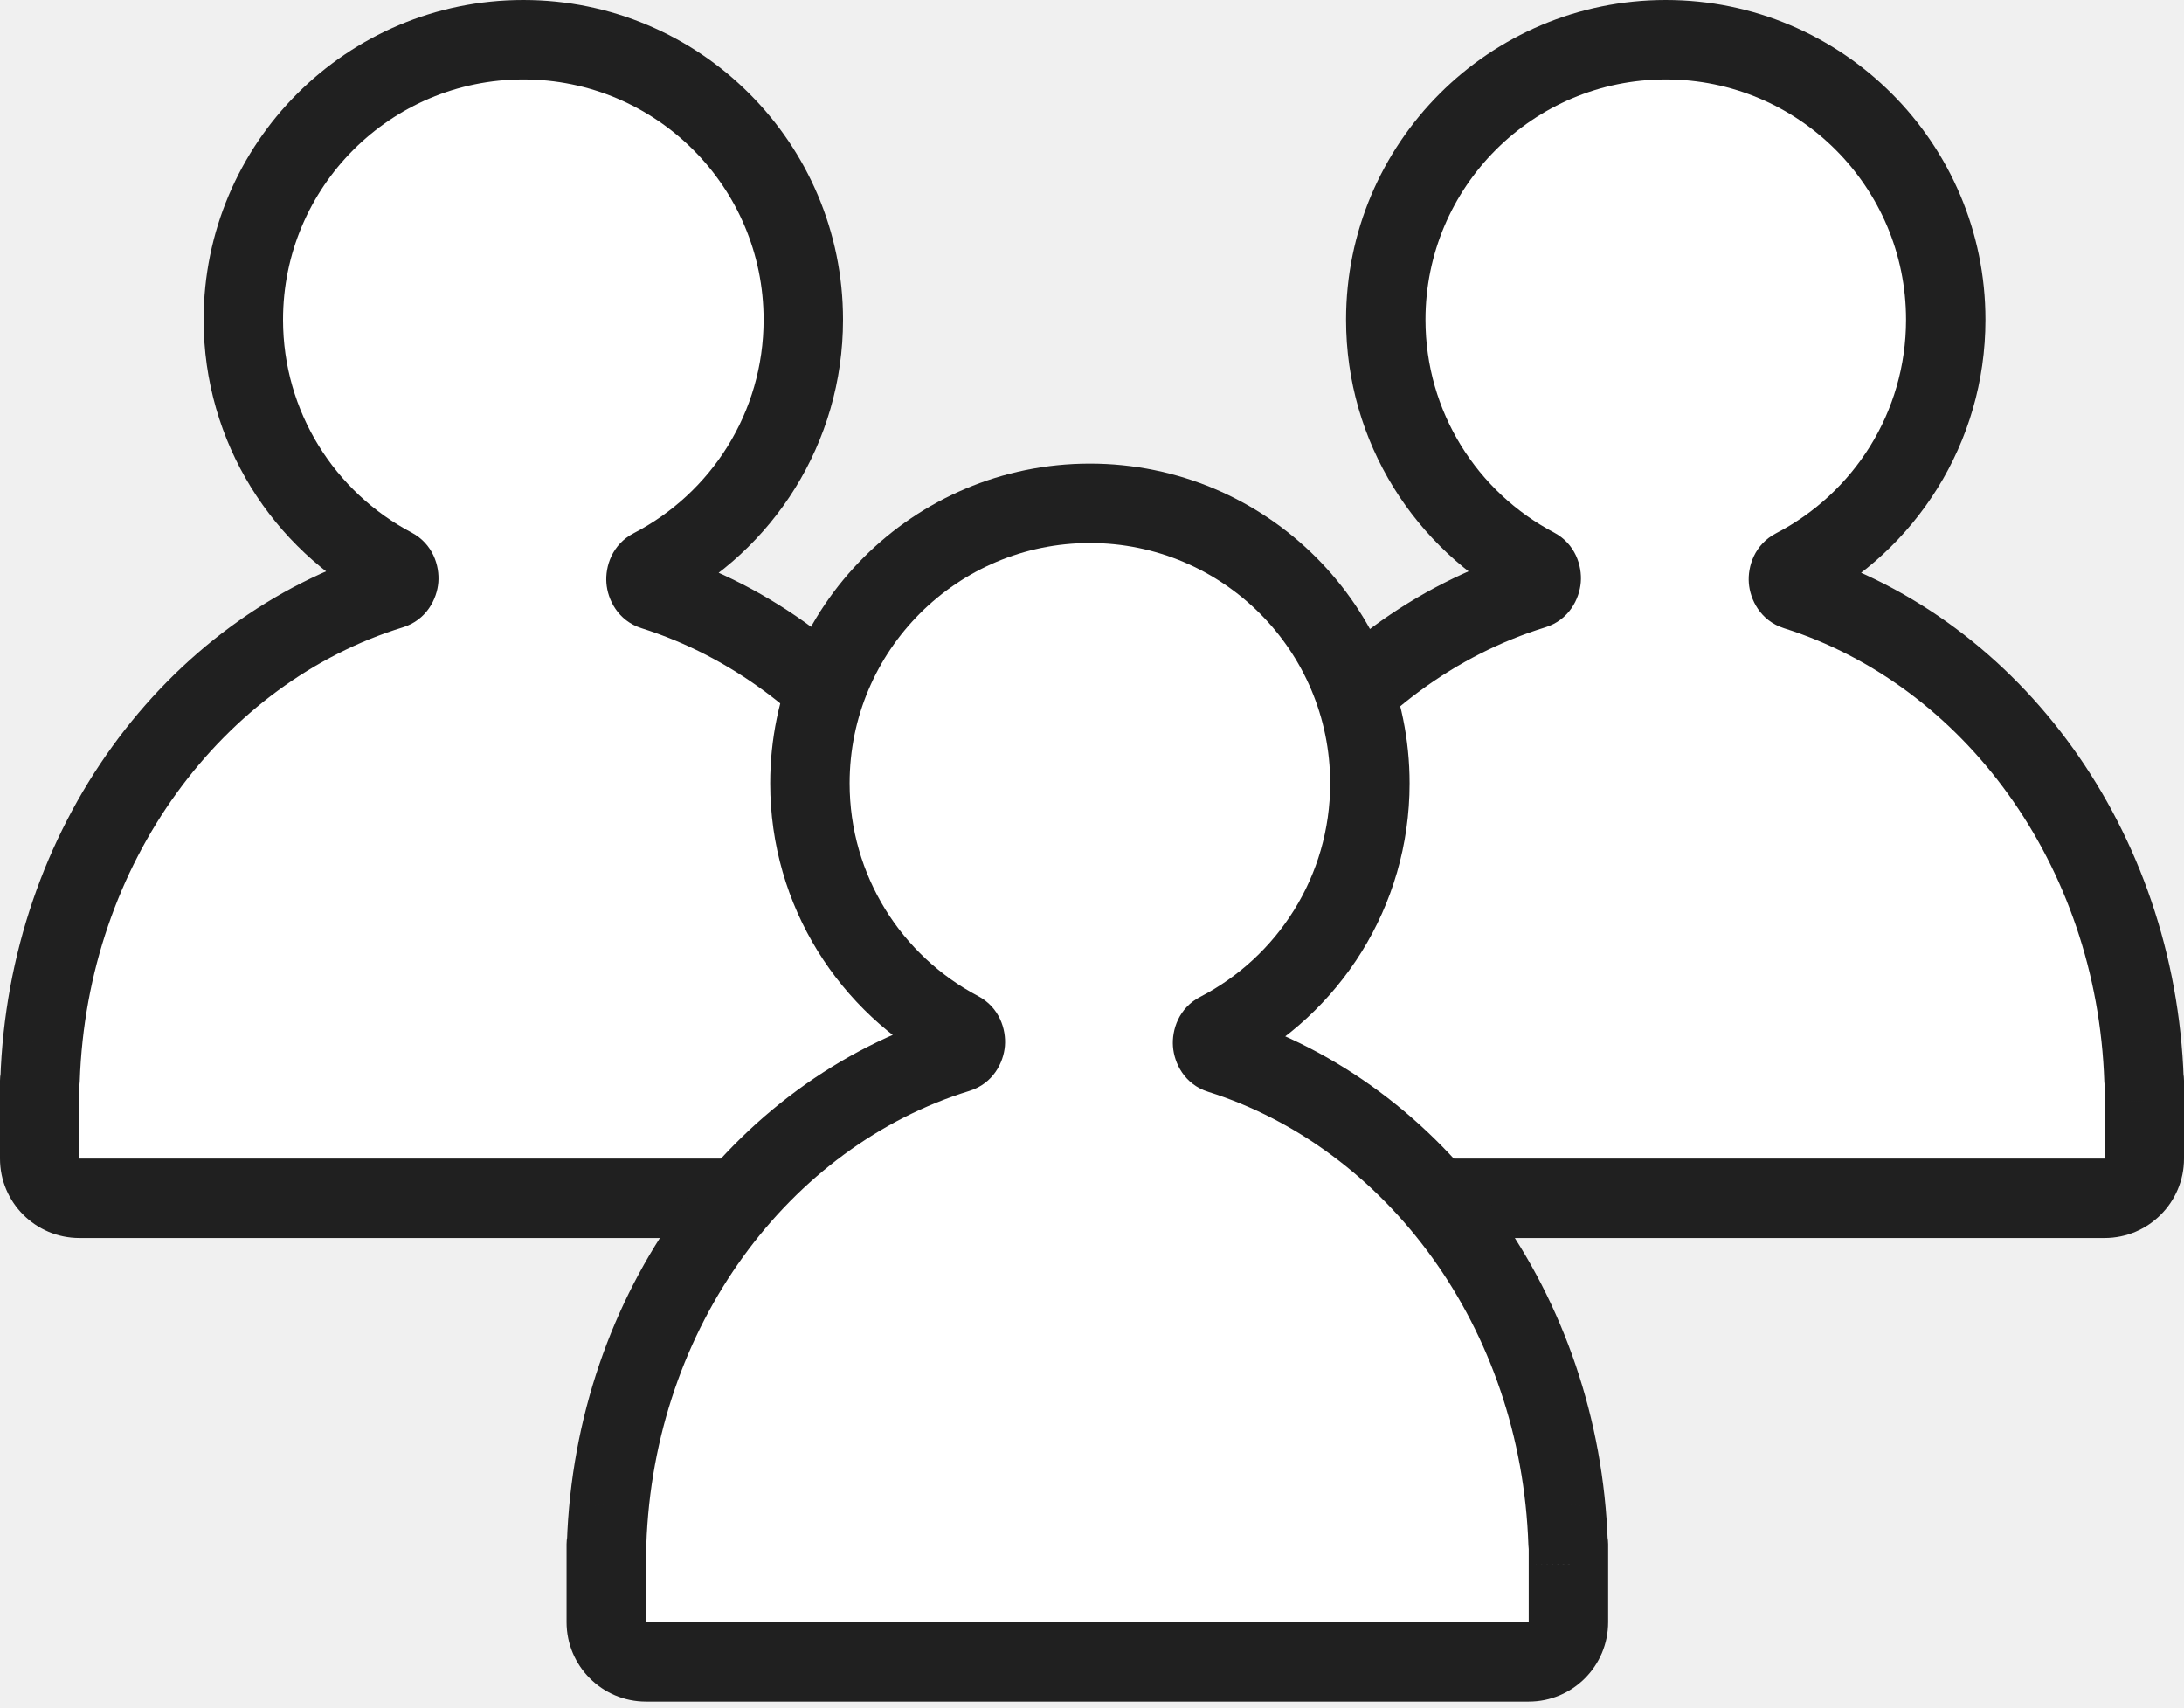
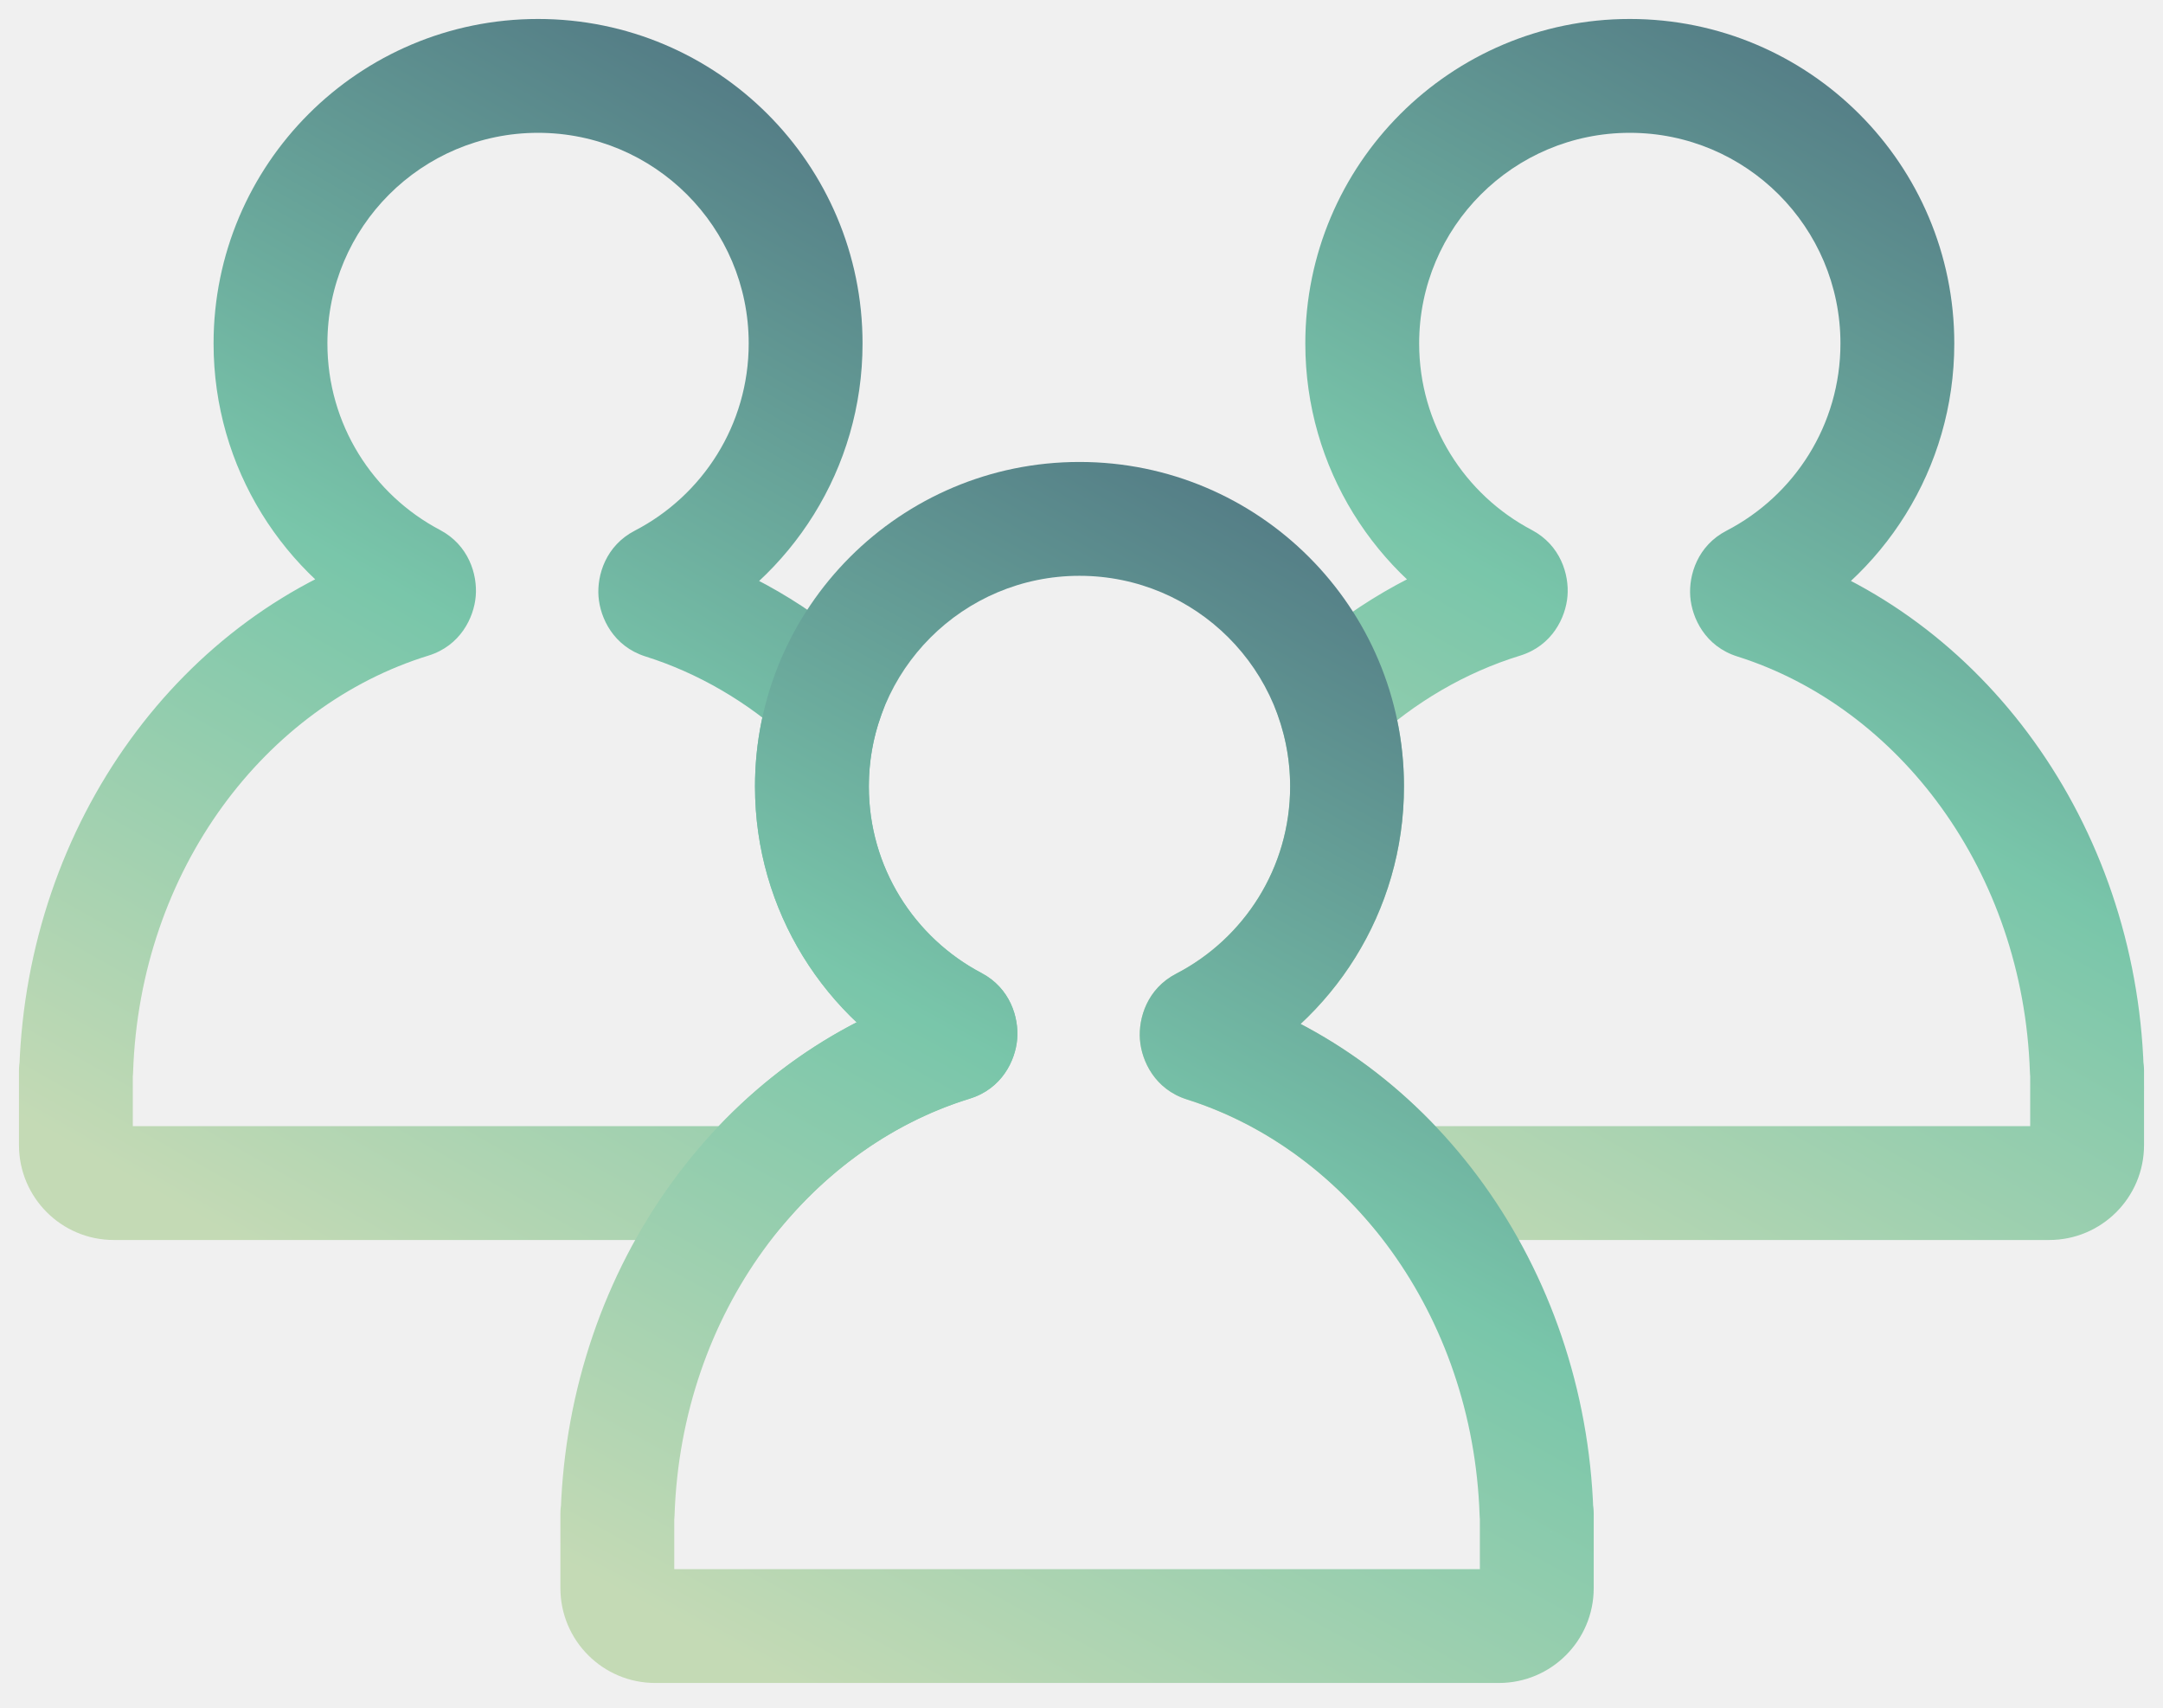
- <svg xmlns="http://www.w3.org/2000/svg" width="55" height="43" viewBox="0 0 55 43" fill="none">
-   <path fill-rule="evenodd" clip-rule="evenodd" d="M16.459 14.866C16.224 14.792 16.198 14.43 16.417 14.316C18.682 13.143 20.23 10.778 20.23 8.051C20.23 4.157 17.073 1 13.179 1C9.285 1 6.128 4.157 6.128 8.051C6.128 10.759 7.655 13.111 9.895 14.292C10.113 14.407 10.085 14.769 9.849 14.842C4.884 16.37 1.205 21.297 1.008 27.204C1.008 27.206 1.006 27.208 1.004 27.208C1.002 27.208 1 27.21 1 27.212V27.702V29.175C1 29.727 1.448 30.175 2 30.175H24.23C24.782 30.175 25.23 29.727 25.23 29.175V27.702V27.212C25.23 27.21 25.228 27.208 25.226 27.208C25.224 27.208 25.222 27.206 25.222 27.204C25.026 21.328 21.385 16.422 16.459 14.866Z" fill="white" />
-   <path d="M25.222 27.204L26.221 27.171L25.222 27.204ZM1.008 27.204L2.008 27.237L1.008 27.204ZM9.895 14.292L9.428 15.177L9.895 14.292ZM9.849 14.842L9.555 13.886L9.849 14.842ZM16.417 14.316L16.877 15.204L16.417 14.316ZM16.459 14.866L16.158 15.82L16.459 14.866ZM19.23 8.051C19.23 10.39 17.904 12.42 15.957 13.428L16.877 15.204C19.461 13.866 21.23 11.166 21.23 8.051H19.23ZM13.179 2C16.521 2 19.23 4.709 19.23 8.051H21.23C21.23 3.605 17.625 0 13.179 0V2ZM7.128 8.051C7.128 4.709 9.837 2 13.179 2V0C8.733 0 5.128 3.605 5.128 8.051H7.128ZM10.361 13.408C8.437 12.393 7.128 10.374 7.128 8.051H5.128C5.128 11.145 6.873 13.829 9.428 15.177L10.361 13.408ZM2.008 27.237C2.192 21.714 5.626 17.188 10.143 15.798L9.555 13.886C4.142 15.552 0.218 20.881 0.009 27.171L2.008 27.237ZM2 27.702V27.212H0V27.702H2ZM2 29.175V27.702H0V29.175H2ZM2 29.175H2H0C0 30.279 0.895 31.175 2 31.175V29.175ZM24.23 29.175H2V31.175H24.23V29.175ZM24.23 29.175V29.175V31.175C25.334 31.175 26.23 30.279 26.23 29.175H24.23ZM24.23 27.702V29.175H26.23V27.702H24.23ZM24.23 27.212V27.702H26.23V27.212H24.23ZM16.158 15.82C20.64 17.236 24.039 21.743 24.222 27.237L26.221 27.171C26.013 20.913 22.129 15.608 16.76 13.913L16.158 15.82ZM25.226 26.208C25.769 26.208 26.203 26.64 26.221 27.171L24.222 27.237C24.24 27.772 24.678 28.208 25.226 28.208V26.208ZM26.23 27.212C26.23 26.657 25.78 26.208 25.226 26.208V28.208C24.676 28.208 24.23 27.762 24.23 27.212H26.23ZM0.009 27.171C0.027 26.64 0.461 26.208 1.004 26.208V28.208C1.552 28.208 1.99 27.772 2.008 27.237L0.009 27.171ZM9.428 15.177C9.104 15.005 9.03 14.689 9.045 14.502C9.061 14.313 9.189 13.999 9.555 13.886L10.143 15.798C10.744 15.613 11.005 15.081 11.039 14.664C11.073 14.249 10.904 13.694 10.361 13.408L9.428 15.177ZM1.004 26.208C0.45 26.208 0 26.657 0 27.212H2C2 27.762 1.554 28.208 1.004 28.208V26.208ZM15.957 13.428C15.412 13.71 15.24 14.265 15.271 14.68C15.302 15.096 15.558 15.63 16.158 15.82L16.76 13.913C17.125 14.028 17.251 14.344 17.265 14.532C17.279 14.719 17.203 15.035 16.877 15.204L15.957 13.428Z" fill="#202020" />
-   <path fill-rule="evenodd" clip-rule="evenodd" d="M45.229 14.866C44.994 14.792 44.968 14.43 45.188 14.316C47.452 13.143 49 10.778 49 8.051C49 4.157 45.843 1 41.949 1C38.055 1 34.898 4.157 34.898 8.051C34.898 10.759 36.425 13.111 38.665 14.292C38.883 14.407 38.855 14.77 38.619 14.842C33.654 16.37 29.976 21.297 29.779 27.204C29.779 27.206 29.777 27.208 29.774 27.208C29.772 27.208 29.77 27.21 29.77 27.212V29.175C29.77 29.727 30.218 30.175 30.77 30.175H53C53.552 30.175 54 29.727 54 29.175V27.735C54 27.724 54.001 27.713 54.001 27.702C54.001 27.66 54 27.617 54 27.575V27.212C54 27.21 53.998 27.208 53.996 27.208C53.994 27.208 53.992 27.206 53.992 27.204C53.797 21.328 50.155 16.422 45.229 14.866Z" fill="white" />
-   <path d="M54 27.735L53.001 27.701L53 27.718V27.735H54ZM54 27.575H53L53 27.583L54 27.575ZM29.779 27.204L30.778 27.237L29.779 27.204ZM53.992 27.204L54.992 27.171L53.992 27.204ZM38.665 14.292L38.199 15.177L38.665 14.292ZM38.619 14.842L38.325 13.886L38.619 14.842ZM45.188 14.316L44.728 13.428L45.188 14.316ZM45.229 14.866L45.531 13.913L45.229 14.866ZM48 8.051C48 10.39 46.674 12.42 44.728 13.428L45.647 15.204C48.231 13.866 50 11.166 50 8.051H48ZM41.949 2C45.291 2 48 4.709 48 8.051H50C50 3.605 46.395 0 41.949 0V2ZM35.898 8.051C35.898 4.709 38.607 2 41.949 2V0C37.503 0 33.898 3.605 33.898 8.051H35.898ZM39.132 13.408C37.207 12.393 35.898 10.374 35.898 8.051H33.898C33.898 11.145 35.644 13.829 38.199 15.177L39.132 13.408ZM38.325 13.886C32.912 15.553 28.989 20.881 28.779 27.17L30.778 27.237C30.962 21.713 34.396 17.188 38.913 15.798L38.325 13.886ZM28.77 27.212V29.175H30.77V27.212H28.77ZM28.77 29.175C28.77 30.279 29.665 31.175 30.77 31.175V29.175H30.77H28.77ZM30.77 31.175H53V29.175H30.77V31.175ZM53 31.175C54.105 31.175 55 30.279 55 29.175H53V29.175V31.175ZM55 29.175V27.735H53V29.175H55ZM54.999 27.769C55 27.747 55.001 27.724 55.001 27.702H53.001C53.001 27.702 53.001 27.702 53.001 27.701L54.999 27.769ZM55.001 27.702C55.001 27.657 55 27.611 55 27.566L53 27.583C53 27.623 53.001 27.663 53.001 27.702H55.001ZM55 27.575V27.212H53V27.575H55ZM54.992 27.171C54.783 20.914 50.9 15.608 45.531 13.913L44.928 15.82C49.411 17.235 52.81 21.743 52.993 27.237L54.992 27.171ZM28.779 27.17C28.797 26.64 29.231 26.208 29.774 26.208V28.208C30.323 28.208 30.761 27.772 30.778 27.237L28.779 27.17ZM55 27.212C55 26.657 54.55 26.208 53.996 26.208V28.208C53.446 28.208 53 27.762 53 27.212H55ZM53.996 26.208C54.539 26.208 54.974 26.64 54.992 27.171L52.993 27.237C53.011 27.772 53.449 28.208 53.996 28.208V26.208ZM38.199 15.177C37.874 15.006 37.8 14.689 37.816 14.502C37.831 14.313 37.96 13.999 38.325 13.886L38.913 15.798C39.514 15.613 39.775 15.081 39.809 14.664C39.843 14.249 39.674 13.694 39.132 13.408L38.199 15.177ZM29.774 26.208C29.22 26.208 28.77 26.657 28.77 27.212H30.77C30.77 27.762 30.324 28.208 29.774 28.208V26.208ZM44.728 13.428C44.183 13.71 44.01 14.265 44.041 14.68C44.072 15.096 44.329 15.63 44.928 15.82L45.531 13.913C45.895 14.028 46.021 14.343 46.035 14.532C46.049 14.719 45.973 15.035 45.647 15.204L44.728 13.428Z" fill="#202020" />
-   <path fill-rule="evenodd" clip-rule="evenodd" d="M30.727 26.54C30.492 26.465 30.466 26.103 30.685 25.99C32.95 24.817 34.498 22.451 34.498 19.725C34.498 15.83 31.341 12.674 27.447 12.674C23.553 12.674 20.396 15.83 20.396 19.725C20.396 22.433 21.923 24.785 24.163 25.966C24.381 26.081 24.353 26.443 24.117 26.515C19.152 28.044 15.473 32.971 15.277 38.877C15.277 38.88 15.275 38.881 15.272 38.881C15.27 38.881 15.268 38.883 15.268 38.886V40.848C15.268 41.401 15.716 41.848 16.268 41.848H38.498C39.05 41.848 39.498 41.401 39.498 40.848V39.397L39.498 39.376L39.498 39.294V38.885C39.498 38.883 39.496 38.881 39.494 38.881C39.492 38.881 39.49 38.88 39.49 38.877C39.294 33.002 35.653 28.096 30.727 26.54Z" fill="white" />
-   <path d="M39.498 39.397L38.498 39.386V39.397H39.498ZM39.498 39.376L40.498 39.387L40.498 39.373L39.498 39.376ZM39.498 39.294H38.498L38.498 39.297L39.498 39.294ZM15.277 38.877L16.276 38.911L15.277 38.877ZM39.49 38.877L40.489 38.844L39.49 38.877ZM24.163 25.966L23.697 26.85L24.163 25.966ZM24.117 26.515L23.823 25.56L24.117 26.515ZM30.727 26.54L30.426 27.493L30.727 26.54ZM33.498 19.725C33.498 22.063 32.172 24.094 30.226 25.102L31.145 26.878C33.729 25.54 35.498 22.84 35.498 19.725H33.498ZM27.447 13.674C30.789 13.674 33.498 16.383 33.498 19.725H35.498C35.498 15.278 31.894 11.674 27.447 11.674V13.674ZM21.396 19.725C21.396 16.383 24.105 13.674 27.447 13.674V11.674C23.001 11.674 19.396 15.278 19.396 19.725H21.396ZM24.629 25.081C22.705 24.066 21.396 22.047 21.396 19.725H19.396C19.396 22.818 21.142 25.503 23.697 26.85L24.629 25.081ZM23.823 25.56C18.41 27.226 14.487 32.554 14.277 38.844L16.276 38.911C16.46 33.387 19.894 28.862 24.411 27.471L23.823 25.56ZM14.268 38.886V40.848H16.268V38.886H14.268ZM14.268 40.848C14.268 41.953 15.164 42.848 16.268 42.848V40.848H16.268H14.268ZM16.268 42.848H38.498V40.848H16.268V42.848ZM38.498 42.848C39.603 42.848 40.498 41.953 40.498 40.848H38.498V42.848ZM40.498 40.848V39.397H38.498V40.848H40.498ZM40.498 39.407L40.498 39.387L38.498 39.365L38.498 39.386L40.498 39.407ZM40.498 39.373L40.498 39.291L38.498 39.297L38.498 39.379L40.498 39.373ZM40.498 39.294V38.885H38.498V39.294H40.498ZM40.489 38.844C40.281 32.587 36.398 27.282 31.029 25.586L30.426 27.493C34.909 28.909 38.307 33.416 38.49 38.911L40.489 38.844ZM14.277 38.844C14.295 38.313 14.729 37.881 15.272 37.881V39.881C15.82 39.881 16.258 39.446 16.276 38.911L14.277 38.844ZM40.498 38.885C40.498 38.331 40.048 37.881 39.494 37.881V39.881C38.944 39.881 38.498 39.435 38.498 38.885H40.498ZM39.494 37.881C40.037 37.881 40.472 38.313 40.489 38.844L38.49 38.911C38.508 39.446 38.946 39.881 39.494 39.881V37.881ZM23.697 26.85C23.372 26.679 23.298 26.362 23.314 26.175C23.329 25.987 23.458 25.672 23.823 25.56L24.411 27.471C25.012 27.286 25.273 26.754 25.307 26.338C25.341 25.923 25.172 25.367 24.629 25.081L23.697 26.85ZM15.272 37.881C14.718 37.881 14.268 38.331 14.268 38.886H16.268C16.268 39.436 15.822 39.881 15.272 39.881V37.881ZM30.226 25.102C29.68 25.384 29.508 25.938 29.539 26.353C29.57 26.77 29.826 27.304 30.426 27.493L31.029 25.586C31.393 25.701 31.519 26.017 31.533 26.206C31.547 26.392 31.471 26.709 31.145 26.878L30.226 25.102Z" fill="#202020" />
+ <svg xmlns="http://www.w3.org/2000/svg" width="57" height="45" viewBox="0 0 57 45" fill="none">
+   <path d="M17.459 15.866L17.007 17.297H17.007L17.459 15.866ZM17.417 15.316L16.727 13.984H16.727L17.417 15.316ZM21.796 18.377L23.211 18.877L23.543 17.935L22.802 17.265L21.796 18.377ZM25.163 26.966L24.463 28.293L25.163 26.966ZM25.117 27.515L24.676 26.082L25.117 27.515ZM19.605 31.175V32.675H20.291L20.74 32.155L19.605 31.175ZM2.008 28.204L0.509 28.154L0.509 28.154L2.008 28.204ZM10.849 15.842L11.29 17.276H11.29L10.849 15.842ZM10.895 15.292L10.195 16.619L10.195 16.619L10.895 15.292ZM17.911 14.436C18.516 14.627 18.739 15.155 18.764 15.495C18.789 15.833 18.651 16.366 18.107 16.648L16.727 13.984C15.965 14.379 15.73 15.151 15.772 15.717C15.814 16.285 16.167 17.031 17.007 17.297L17.911 14.436ZM22.802 17.265C21.393 15.99 19.735 15.012 17.911 14.436L17.007 17.297C18.398 17.736 19.682 18.488 20.79 19.49L22.802 17.265ZM20.382 17.878C20.067 18.77 19.896 19.729 19.896 20.725H22.896C22.896 20.074 23.007 19.453 23.211 18.877L20.382 17.878ZM19.896 20.725C19.896 24.011 21.751 26.862 24.463 28.293L25.863 25.639C24.095 24.707 22.896 22.855 22.896 20.725H19.896ZM24.463 28.293C23.922 28.007 23.788 27.472 23.815 27.135C23.843 26.795 24.069 26.269 24.676 26.082L25.558 28.949C26.401 28.69 26.759 27.946 26.805 27.378C26.851 26.813 26.622 26.04 25.863 25.639L24.463 28.293ZM24.676 26.082C22.254 26.827 20.124 28.278 18.469 30.195L20.74 32.155C22.053 30.634 23.714 29.517 25.558 28.949L24.676 26.082ZM3 32.675H19.605V29.675H3V32.675ZM0.5 30.175C0.5 31.555 1.619 32.675 3 32.675V29.675C3.276 29.675 3.5 29.899 3.5 30.175H0.5ZM0.5 28.702V30.175H3.5V28.702H0.5ZM0.5 28.212V28.702H3.5V28.212H0.5ZM2.004 26.708C1.174 26.708 0.5 27.381 0.5 28.212H3.5C3.5 29.038 2.83 29.708 2.004 29.708V26.708ZM0.509 28.154C0.536 27.357 1.188 26.708 2.004 26.708V29.708C2.825 29.708 3.481 29.055 3.507 28.254L0.509 28.154ZM10.408 14.408C4.771 16.143 0.725 21.673 0.509 28.154L3.507 28.254C3.685 22.922 6.997 18.597 11.29 17.276L10.408 14.408ZM10.195 16.619C9.654 16.333 9.52 15.798 9.547 15.461C9.575 15.121 9.801 14.595 10.408 14.408L11.29 17.276C12.133 17.016 12.491 16.272 12.537 15.705C12.583 15.139 12.354 14.366 11.595 13.965L10.195 16.619ZM5.628 9.051C5.628 12.338 7.483 15.189 10.195 16.619L11.595 13.965C9.827 13.033 8.628 11.181 8.628 9.051H5.628ZM14.179 0.5C9.456 0.5 5.628 4.328 5.628 9.051H8.628C8.628 5.985 11.113 3.5 14.179 3.5V0.5ZM22.73 9.051C22.73 4.328 18.902 0.5 14.179 0.5V3.5C17.245 3.5 19.73 5.985 19.73 9.051H22.73ZM18.107 16.648C20.85 15.227 22.73 12.36 22.73 9.051H19.73C19.73 11.196 18.514 13.059 16.727 13.984L18.107 16.648Z" fill="url(#paint0_linear_4707_44348)" />
+   <path d="M46.229 15.866L45.778 17.297L46.229 15.866ZM46.188 15.316L46.877 16.648L46.188 15.316ZM54.992 28.204L56.491 28.155L56.491 28.154L54.992 28.204ZM55 28.575H53.5L53.5 28.587L55 28.575ZM55 28.727L56.5 28.766L56.5 28.766L55 28.727ZM55 28.735L53.501 28.684L53.5 28.709V28.735H55ZM37.162 31.175L36.026 32.155L36.475 32.675H37.162V31.175ZM31.727 27.54L32.179 26.109L32.179 26.109L31.727 27.54ZM31.686 26.99L30.996 25.658L30.996 25.658L31.686 26.99ZM35.124 18.451L34.108 17.347L33.389 18.009L33.704 18.934L35.124 18.451ZM39.619 15.842L40.06 17.276L40.06 17.276L39.619 15.842ZM39.665 15.292L38.965 16.619L38.965 16.619L39.665 15.292ZM46.681 14.436C47.287 14.627 47.509 15.155 47.534 15.495C47.559 15.832 47.421 16.366 46.877 16.648L45.498 13.984C44.735 14.379 44.5 15.151 44.542 15.717C44.584 16.285 44.937 17.031 45.778 17.297L46.681 14.436ZM56.491 28.154C56.277 21.706 52.272 16.201 46.681 14.436L45.778 17.297C50.039 18.642 53.316 22.95 53.493 28.254L56.491 28.154ZM54.996 26.708C55.812 26.708 56.465 27.357 56.491 28.155L53.493 28.253C53.52 29.056 54.176 29.708 54.996 29.708V26.708ZM56.5 28.212C56.5 27.381 55.827 26.708 54.996 26.708V29.708C54.17 29.708 53.5 29.038 53.5 28.212H56.5ZM56.5 28.575V28.212H53.5V28.575H56.5ZM56.501 28.702C56.501 28.655 56.5 28.609 56.5 28.562L53.5 28.587C53.5 28.626 53.501 28.664 53.501 28.702H56.501ZM56.5 28.766C56.5 28.745 56.501 28.724 56.501 28.702H53.501C53.501 28.698 53.501 28.694 53.501 28.689L56.5 28.766ZM56.499 28.786C56.499 28.779 56.499 28.773 56.5 28.766L53.501 28.688C53.501 28.687 53.501 28.686 53.501 28.684L56.499 28.786ZM56.5 30.175V28.735H53.5V30.175H56.5ZM54 32.675C55.381 32.675 56.5 31.555 56.5 30.175H53.5C53.5 29.899 53.724 29.675 54 29.675V32.675ZM37.162 32.675H54V29.675H37.162V32.675ZM38.297 30.195C36.663 28.301 34.564 26.863 32.179 26.109L31.276 28.97C33.093 29.544 34.729 30.652 36.026 32.155L38.297 30.195ZM32.179 26.109C32.785 26.301 33.007 26.829 33.032 27.169C33.057 27.506 32.919 28.04 32.375 28.322L30.996 25.658C30.233 26.053 29.998 26.825 30.04 27.39C30.082 27.958 30.435 28.705 31.276 28.97L32.179 26.109ZM32.375 28.322C35.118 26.901 36.998 24.034 36.998 20.725H33.998C33.998 22.869 32.782 24.732 30.996 25.658L32.375 28.322ZM36.998 20.725C36.998 19.762 36.839 18.834 36.544 17.968L33.704 18.934C33.894 19.494 33.998 20.096 33.998 20.725H36.998ZM39.178 14.409C37.279 14.993 35.559 16.011 34.108 17.347L36.139 19.555C37.281 18.503 38.614 17.721 40.06 17.276L39.178 14.409ZM38.965 16.619C38.424 16.334 38.29 15.799 38.317 15.461C38.345 15.122 38.571 14.595 39.178 14.409L40.06 17.276C40.903 17.016 41.261 16.273 41.307 15.705C41.353 15.139 41.124 14.366 40.365 13.965L38.965 16.619ZM34.398 9.051C34.398 12.338 36.253 15.189 38.965 16.619L40.365 13.965C38.597 13.034 37.398 11.181 37.398 9.051H34.398ZM42.949 0.5C38.227 0.5 34.398 4.328 34.398 9.051H37.398C37.398 5.985 39.883 3.5 42.949 3.5V0.5ZM51.5 9.051C51.5 4.328 47.672 0.5 42.949 0.5V3.5C46.015 3.5 48.5 5.985 48.5 9.051H51.5ZM46.877 16.648C49.62 15.227 51.5 12.36 51.5 9.051H48.5C48.5 11.196 47.285 13.059 45.498 13.984L46.877 16.648Z" fill="url(#paint1_linear_4707_44348)" />
+   <path d="M40.498 40.397L38.998 40.381L38.998 40.389V40.397H40.498ZM40.498 40.376L41.998 40.392L41.998 40.382L41.998 40.372L40.498 40.376ZM40.498 40.294H38.998L38.998 40.298L40.498 40.294ZM16.277 39.877L14.777 39.827L16.277 39.877ZM40.49 39.877L41.989 39.827L40.49 39.877ZM25.163 26.965L24.463 28.292L25.163 26.965ZM25.117 27.515L24.676 26.082L25.117 27.515ZM31.727 27.54L31.276 28.97L31.727 27.54ZM33.998 20.724C33.998 22.869 32.782 24.732 30.996 25.657L32.375 28.321C35.118 26.901 36.998 24.033 36.998 20.724H33.998ZM28.447 15.173C31.513 15.173 33.998 17.659 33.998 20.724H36.998C36.998 16.002 33.17 12.173 28.447 12.173V15.173ZM22.896 20.724C22.896 17.659 25.381 15.173 28.447 15.173V12.173C23.724 12.173 19.896 16.002 19.896 20.724H22.896ZM25.863 25.639C24.095 24.707 22.896 22.854 22.896 20.724H19.896C19.896 24.011 21.751 26.862 24.463 28.292L25.863 25.639ZM24.676 26.082C19.039 27.817 14.993 33.346 14.777 39.827L17.776 39.927C17.953 34.595 21.265 30.271 25.558 28.949L24.676 26.082ZM14.768 39.886V41.848H17.768V39.886H14.768ZM14.768 41.848C14.768 43.229 15.887 44.348 17.268 44.348V41.348C17.544 41.348 17.768 41.572 17.768 41.848H14.768ZM17.268 44.348H39.498V41.348H17.268V44.348ZM39.498 44.348C40.879 44.348 41.998 43.229 41.998 41.848H38.998C38.998 41.572 39.222 41.348 39.498 41.348V44.348ZM41.998 41.848V40.397H38.998V41.848H41.998ZM41.998 40.413L41.998 40.392L38.998 40.36L38.998 40.381L41.998 40.413ZM41.998 40.372L41.998 40.29L38.998 40.298L38.998 40.38L41.998 40.372ZM41.998 40.294V39.885H38.998V40.294H41.998ZM41.989 39.827C41.774 33.38 37.77 27.875 32.179 26.109L31.276 28.97C35.536 30.316 38.814 34.623 38.991 39.927L41.989 39.827ZM14.777 39.827C14.804 39.03 15.457 38.381 16.272 38.381V41.381C17.093 41.381 17.749 40.729 17.776 39.927L14.777 39.827ZM41.998 39.885C41.998 39.055 41.325 38.381 40.494 38.381V41.381C39.668 41.381 38.998 40.711 38.998 39.885H41.998ZM40.494 38.381C41.31 38.381 41.962 39.03 41.989 39.827L38.991 39.927C39.017 40.729 39.674 41.381 40.494 41.381V38.381ZM24.463 28.292C23.922 28.007 23.788 27.472 23.815 27.134C23.843 26.795 24.069 26.268 24.676 26.082L25.558 28.949C26.401 28.69 26.759 27.946 26.805 27.378C26.851 26.813 26.622 26.039 25.863 25.639L24.463 28.292ZM16.272 38.381C15.441 38.381 14.768 39.055 14.768 39.886H17.768C17.768 40.712 17.098 41.381 16.272 41.381V38.381ZM30.996 25.657C30.233 26.052 29.998 26.824 30.04 27.39C30.082 27.958 30.435 28.704 31.276 28.97L32.179 26.109C32.785 26.3 33.007 26.829 33.032 27.168C33.057 27.506 32.919 28.04 32.375 28.321L30.996 25.657Z" fill="url(#paint2_linear_4707_44348)" />
+   <defs>
+     <linearGradient id="paint0_linear_4707_44348" x1="20.871" y1="2" x2="4.129" y2="31.489" gradientUnits="userSpaceOnUse">
+       <stop stop-color="#527984" />
+       <stop offset="0.5" stop-color="#79C6AA" />
+       <stop offset="1" stop-color="#C4DAB5" />
+     </linearGradient>
+     <linearGradient id="paint1_linear_4707_44348" x1="50.531" y1="2" x2="33.846" y2="31.583" gradientUnits="userSpaceOnUse">
+       <stop stop-color="#527984" />
+       <stop offset="0.5" stop-color="#79C6AA" />
+       <stop offset="1" stop-color="#C4DAB5" />
+     </linearGradient>
+     <linearGradient id="paint2_linear_4707_44348" x1="35.883" y1="13.673" x2="19.479" y2="43.707" gradientUnits="userSpaceOnUse">
+       <stop stop-color="#527984" />
+       <stop offset="0.5" stop-color="#79C6AA" />
+       <stop offset="1" stop-color="#C4DAB5" />
+     </linearGradient>
+   </defs>
</svg>
